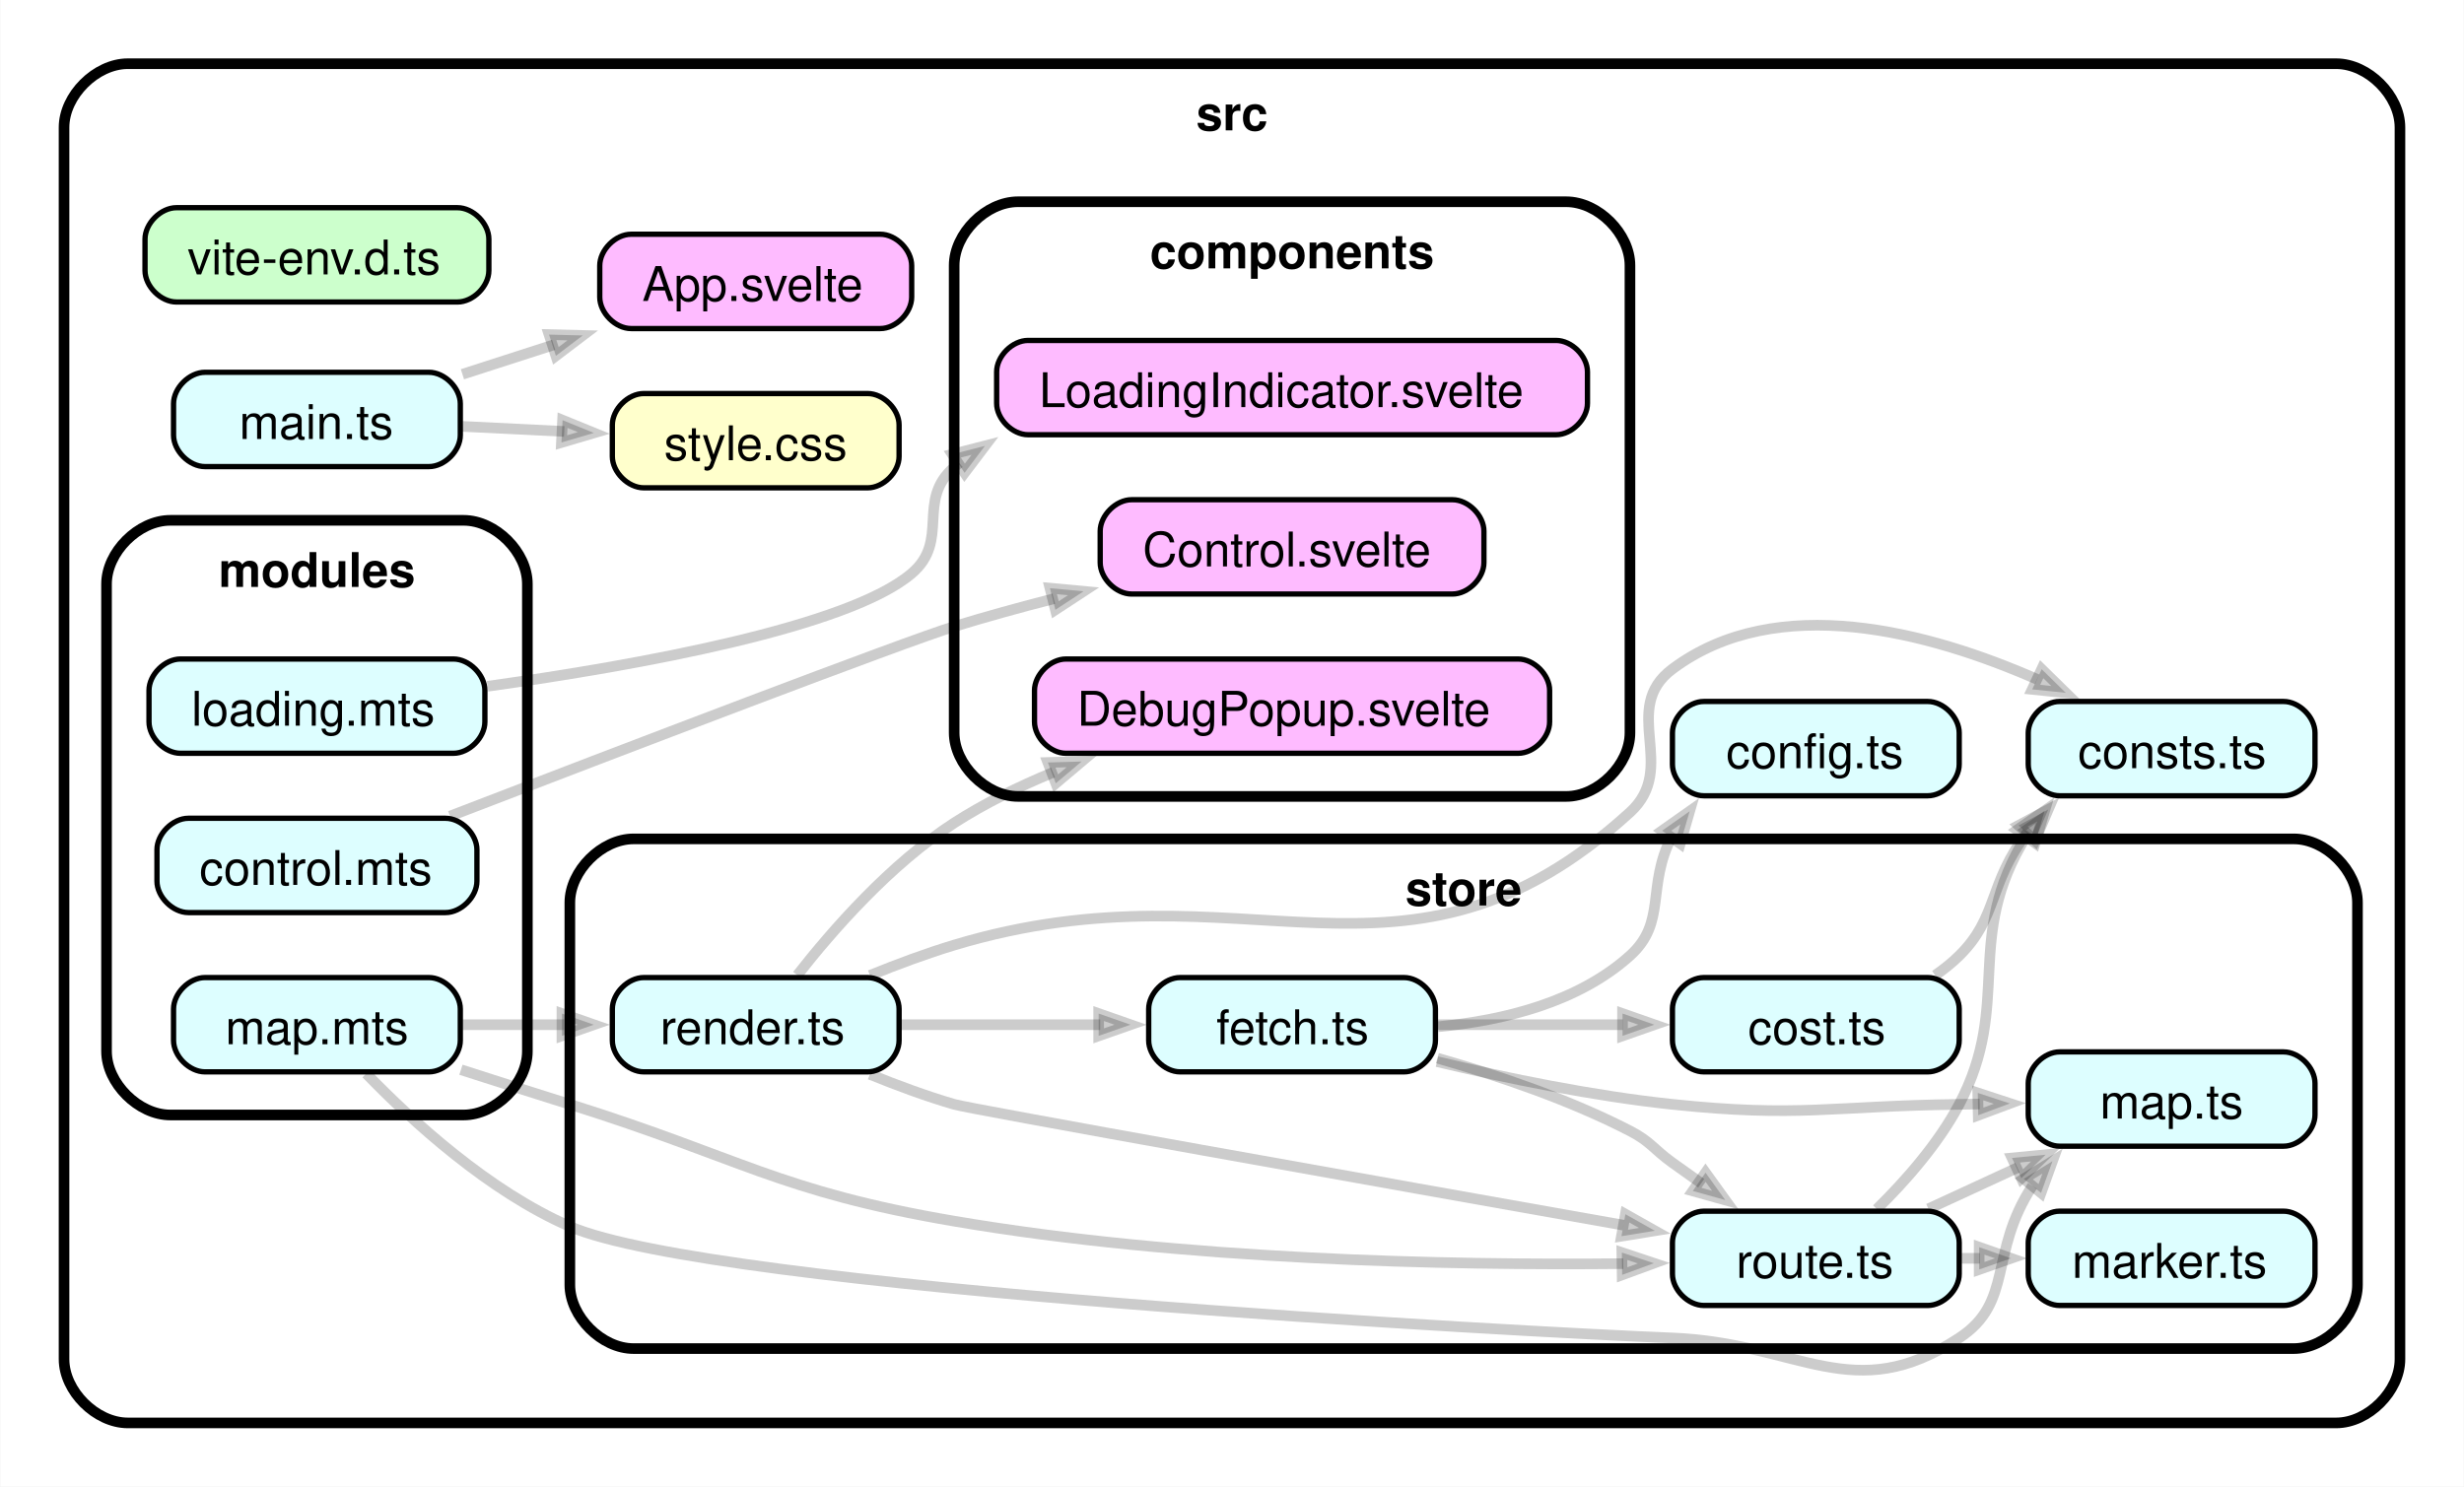
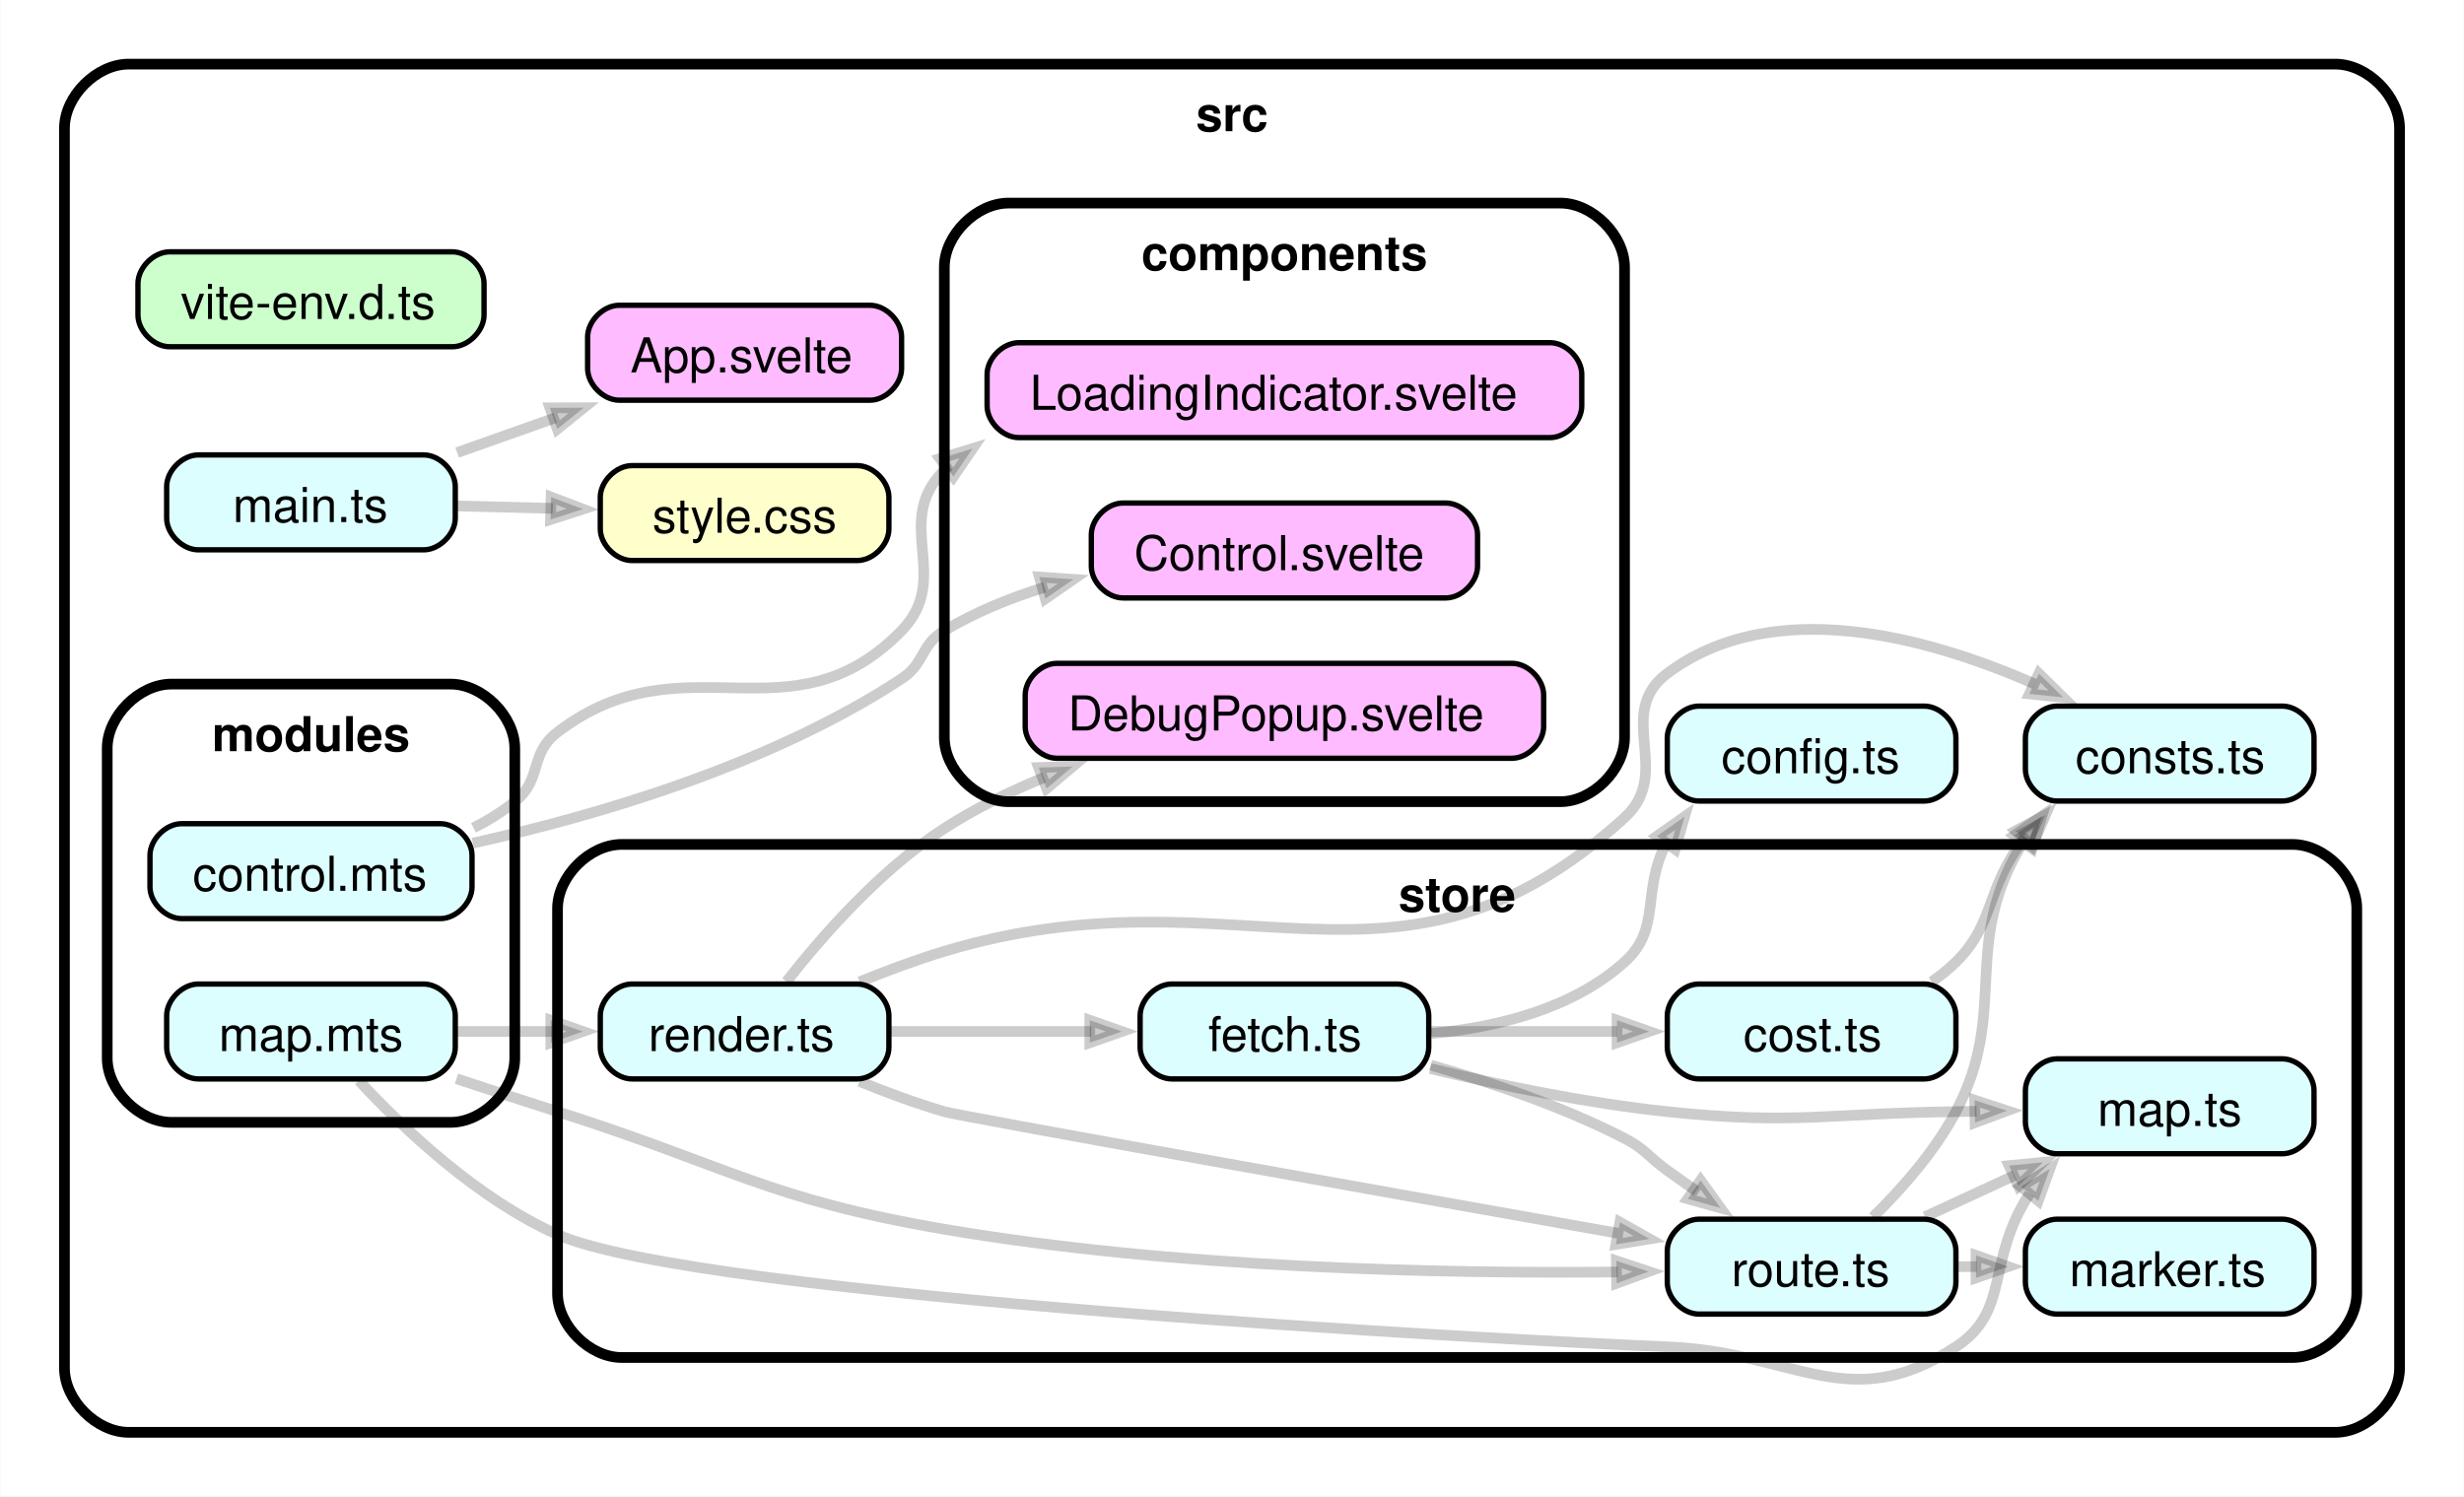
- <svg xmlns="http://www.w3.org/2000/svg" xmlns:xlink="http://www.w3.org/1999/xlink" width="464pt" height="280pt" viewBox="0.00 0.00 463.88 280.00">
+ <svg xmlns="http://www.w3.org/2000/svg" xmlns:xlink="http://www.w3.org/1999/xlink" width="461pt" height="280pt" viewBox="0.00 0.00 460.88 280.00">
  <g id="graph0" class="graph" transform="scale(1 1) rotate(0) translate(4 276)">
-     <polygon fill="white" stroke="none" points="-4,4 -4,-276 459.88,-276 459.88,4 -4,4" />
+     <polygon fill="white" stroke="none" points="-4,4 -4,-276 456.88,-276 456.88,4 -4,4" />
    <g id="clust1" class="cluster">
-       <path fill="#ffffff" stroke="black" stroke-width="2" d="M20,-8C20,-8 435.88,-8 435.88,-8 441.88,-8 447.88,-14 447.88,-20 447.88,-20 447.88,-252 447.88,-252 447.88,-258 441.88,-264 435.88,-264 435.88,-264 20,-264 20,-264 14,-264 8,-258 8,-252 8,-252 8,-20 8,-20 8,-14 14,-8 20,-8" />
-       <text text-anchor="middle" x="227.94" y="-251.45" font-family="Helvetica,sans-Serif" font-weight="bold" font-size="9.00">src</text>
+       <path fill="#ffffff" stroke="black" stroke-width="2" d="M20,-8C20,-8 432.88,-8 432.88,-8 438.88,-8 444.88,-14 444.88,-20 444.88,-20 444.88,-252 444.88,-252 444.88,-258 438.88,-264 432.88,-264 432.88,-264 20,-264 20,-264 14,-264 8,-258 8,-252 8,-252 8,-20 8,-20 8,-14 14,-8 20,-8" />
+       <text text-anchor="middle" x="226.44" y="-251.45" font-family="Helvetica,sans-Serif" font-weight="bold" font-size="9.00">src</text>
    </g>
    <g id="clust2" class="cluster">
-       <path fill="#ffffff" stroke="black" stroke-width="2" d="M187.62,-126C187.62,-126 290.88,-126 290.88,-126 296.88,-126 302.88,-132 302.88,-138 302.88,-138 302.88,-226 302.88,-226 302.88,-232 296.88,-238 290.88,-238 290.88,-238 187.62,-238 187.62,-238 181.62,-238 175.62,-232 175.62,-226 175.62,-226 175.62,-138 175.62,-138 175.62,-132 181.62,-126 187.62,-126" />
-       <text text-anchor="middle" x="239.25" y="-225.45" font-family="Helvetica,sans-Serif" font-weight="bold" font-size="9.00">components</text>
+       <path fill="#ffffff" stroke="black" stroke-width="2" d="M184.62,-126C184.62,-126 287.88,-126 287.88,-126 293.88,-126 299.88,-132 299.88,-138 299.88,-138 299.88,-226 299.88,-226 299.88,-232 293.88,-238 287.88,-238 287.88,-238 184.62,-238 184.62,-238 178.62,-238 172.62,-232 172.62,-226 172.62,-226 172.62,-138 172.62,-138 172.62,-132 178.62,-126 184.62,-126" />
+       <text text-anchor="middle" x="236.25" y="-225.45" font-family="Helvetica,sans-Serif" font-weight="bold" font-size="9.00">components</text>
    </g>
    <g id="clust3" class="cluster">
-       <path fill="#ffffff" stroke="black" stroke-width="2" d="M28,-66C28,-66 83.25,-66 83.25,-66 89.25,-66 95.25,-72 95.25,-78 95.25,-78 95.25,-166 95.25,-166 95.25,-172 89.25,-178 83.25,-178 83.25,-178 28,-178 28,-178 22,-178 16,-172 16,-166 16,-166 16,-78 16,-78 16,-72 22,-66 28,-66" />
-       <text text-anchor="middle" x="55.62" y="-165.45" font-family="Helvetica,sans-Serif" font-weight="bold" font-size="9.00">modules</text>
+       <path fill="#ffffff" stroke="black" stroke-width="2" d="M28,-66C28,-66 80.25,-66 80.25,-66 86.25,-66 92.25,-72 92.25,-78 92.25,-78 92.25,-136 92.25,-136 92.25,-142 86.25,-148 80.25,-148 80.25,-148 28,-148 28,-148 22,-148 16,-142 16,-136 16,-136 16,-78 16,-78 16,-72 22,-66 28,-66" />
+       <text text-anchor="middle" x="54.12" y="-135.45" font-family="Helvetica,sans-Serif" font-weight="bold" font-size="9.00">modules</text>
    </g>
    <g id="clust4" class="cluster">
-       <path fill="#ffffff" stroke="black" stroke-width="2" d="M115.25,-22C115.25,-22 427.88,-22 427.88,-22 433.88,-22 439.88,-28 439.88,-34 439.88,-34 439.88,-106 439.88,-106 439.88,-112 433.88,-118 427.88,-118 427.88,-118 115.25,-118 115.25,-118 109.25,-118 103.25,-112 103.25,-106 103.25,-106 103.25,-34 103.25,-34 103.25,-28 109.25,-22 115.25,-22" />
-       <text text-anchor="middle" x="271.56" y="-105.45" font-family="Helvetica,sans-Serif" font-weight="bold" font-size="9.00">store</text>
+       <path fill="#ffffff" stroke="black" stroke-width="2" d="M112.25,-22C112.25,-22 424.88,-22 424.88,-22 430.88,-22 436.88,-28 436.88,-34 436.88,-34 436.88,-106 436.88,-106 436.88,-112 430.88,-118 424.88,-118 424.88,-118 112.25,-118 112.25,-118 106.25,-118 100.25,-112 100.25,-106 100.25,-106 100.25,-34 100.25,-34 100.25,-28 106.25,-22 112.25,-22" />
+       <text text-anchor="middle" x="268.56" y="-105.45" font-family="Helvetica,sans-Serif" font-weight="bold" font-size="9.00">store</text>
    </g>
    <g id="node1" class="node">
      <g id="a_node1">
        <a xlink:href="src/App.svelte" xlink:title="App.svelte">
-           <path fill="#febbff" stroke="black" d="M161.71,-231.88C161.71,-231.88 114.79,-231.88 114.79,-231.88 111.83,-231.88 108.88,-228.92 108.88,-225.96 108.88,-225.96 108.88,-220.04 108.88,-220.04 108.88,-217.08 111.83,-214.12 114.79,-214.12 114.79,-214.12 161.71,-214.12 161.71,-214.12 164.67,-214.12 167.62,-217.08 167.62,-220.04 167.62,-220.04 167.62,-225.96 167.62,-225.96 167.62,-228.92 164.67,-231.88 161.71,-231.88" />
-           <text text-anchor="start" x="116.88" y="-219.32" font-family="Helvetica,sans-Serif" font-size="9.00">App.svelte</text>
+           <path fill="#febbff" stroke="black" d="M158.71,-218.88C158.71,-218.88 111.79,-218.88 111.79,-218.88 108.83,-218.88 105.88,-215.92 105.88,-212.96 105.88,-212.96 105.88,-207.04 105.88,-207.04 105.88,-204.08 108.83,-201.12 111.79,-201.12 111.79,-201.12 158.71,-201.12 158.71,-201.12 161.67,-201.12 164.62,-204.08 164.62,-207.04 164.62,-207.04 164.62,-212.96 164.62,-212.96 164.62,-215.92 161.67,-218.88 158.71,-218.88" />
+           <text text-anchor="start" x="113.88" y="-206.32" font-family="Helvetica,sans-Serif" font-size="9.00">App.svelte</text>
        </a>
      </g>
    </g>
    <g id="node2" class="node">
      <g id="a_node2">
        <a xlink:href="src/components/Control.svelte" xlink:title="Control.svelte">
-           <path fill="#febbff" stroke="black" d="M269.46,-181.88C269.46,-181.88 209.04,-181.88 209.04,-181.88 206.08,-181.88 203.12,-178.92 203.12,-175.96 203.12,-175.96 203.12,-170.04 203.12,-170.04 203.12,-167.08 206.08,-164.12 209.04,-164.12 209.04,-164.12 269.46,-164.12 269.46,-164.12 272.42,-164.12 275.38,-167.08 275.38,-170.04 275.38,-170.04 275.38,-175.96 275.38,-175.96 275.38,-178.92 272.42,-181.88 269.46,-181.88" />
-           <text text-anchor="start" x="211.12" y="-169.32" font-family="Helvetica,sans-Serif" font-size="9.00">Control.svelte</text>
+           <path fill="#febbff" stroke="black" d="M266.46,-181.88C266.46,-181.88 206.04,-181.88 206.04,-181.88 203.08,-181.88 200.12,-178.92 200.12,-175.96 200.12,-175.96 200.12,-170.04 200.12,-170.04 200.12,-167.08 203.08,-164.12 206.04,-164.12 206.04,-164.12 266.46,-164.12 266.46,-164.12 269.42,-164.12 272.38,-167.08 272.38,-170.04 272.38,-170.04 272.38,-175.96 272.38,-175.96 272.38,-178.92 269.42,-181.88 266.46,-181.88" />
+           <text text-anchor="start" x="208.12" y="-169.32" font-family="Helvetica,sans-Serif" font-size="9.00">Control.svelte</text>
        </a>
      </g>
    </g>
    <g id="node3" class="node">
      <g id="a_node3">
        <a xlink:href="src/components/DebugPopup.svelte" xlink:title="DebugPopup.svelte">
-           <path fill="#febbff" stroke="black" d="M281.83,-151.88C281.83,-151.88 196.67,-151.88 196.67,-151.88 193.71,-151.88 190.75,-148.92 190.75,-145.96 190.75,-145.96 190.75,-140.04 190.75,-140.04 190.75,-137.08 193.71,-134.12 196.67,-134.12 196.67,-134.12 281.83,-134.12 281.83,-134.12 284.79,-134.12 287.75,-137.08 287.75,-140.04 287.75,-140.04 287.75,-145.96 287.75,-145.96 287.75,-148.92 284.79,-151.88 281.83,-151.88" />
-           <text text-anchor="start" x="198.75" y="-139.32" font-family="Helvetica,sans-Serif" font-size="9.00">DebugPopup.svelte</text>
+           <path fill="#febbff" stroke="black" d="M278.83,-151.88C278.83,-151.88 193.67,-151.88 193.67,-151.88 190.71,-151.88 187.75,-148.92 187.75,-145.96 187.75,-145.96 187.75,-140.04 187.75,-140.04 187.75,-137.08 190.71,-134.12 193.67,-134.12 193.67,-134.12 278.83,-134.12 278.83,-134.12 281.79,-134.12 284.75,-137.08 284.75,-140.04 284.75,-140.04 284.75,-145.96 284.75,-145.96 284.75,-148.92 281.79,-151.88 278.83,-151.88" />
+           <text text-anchor="start" x="195.75" y="-139.32" font-family="Helvetica,sans-Serif" font-size="9.00">DebugPopup.svelte</text>
        </a>
      </g>
    </g>
    <g id="node4" class="node">
      <g id="a_node4">
        <a xlink:href="src/components/LoadingIndicator.svelte" xlink:title="LoadingIndicator.svelte">
-           <path fill="#febbff" stroke="black" d="M288.96,-211.88C288.96,-211.88 189.54,-211.88 189.54,-211.88 186.58,-211.88 183.62,-208.92 183.62,-205.96 183.62,-205.96 183.62,-200.04 183.62,-200.04 183.62,-197.08 186.58,-194.12 189.54,-194.12 189.54,-194.12 288.96,-194.12 288.96,-194.12 291.92,-194.12 294.88,-197.08 294.88,-200.04 294.88,-200.04 294.88,-205.96 294.88,-205.96 294.88,-208.92 291.92,-211.88 288.96,-211.88" />
-           <text text-anchor="start" x="191.62" y="-199.32" font-family="Helvetica,sans-Serif" font-size="9.00">LoadingIndicator.svelte</text>
+           <path fill="#febbff" stroke="black" d="M285.96,-211.88C285.96,-211.88 186.54,-211.88 186.54,-211.88 183.58,-211.88 180.62,-208.92 180.62,-205.96 180.62,-205.96 180.62,-200.04 180.62,-200.04 180.62,-197.08 183.58,-194.12 186.54,-194.12 186.54,-194.12 285.96,-194.12 285.96,-194.12 288.92,-194.12 291.88,-197.08 291.88,-200.04 291.88,-200.04 291.88,-205.96 291.88,-205.96 291.88,-208.92 288.92,-211.88 285.96,-211.88" />
+           <text text-anchor="start" x="188.62" y="-199.32" font-family="Helvetica,sans-Serif" font-size="9.00">LoadingIndicator.svelte</text>
        </a>
      </g>
    </g>
    <g id="node5" class="node">
      <g id="a_node5">
        <a xlink:href="src/config.ts" xlink:title="config.ts">
-           <path fill="#ddfeff" stroke="black" d="M358.96,-143.88C358.96,-143.88 316.79,-143.88 316.79,-143.88 313.83,-143.88 310.88,-140.92 310.88,-137.96 310.88,-137.96 310.88,-132.04 310.88,-132.04 310.88,-129.08 313.83,-126.12 316.79,-126.12 316.79,-126.12 358.96,-126.12 358.96,-126.12 361.92,-126.12 364.88,-129.08 364.88,-132.04 364.88,-132.04 364.88,-137.96 364.88,-137.96 364.88,-140.92 361.92,-143.88 358.96,-143.88" />
-           <text text-anchor="start" x="321" y="-131.32" font-family="Helvetica,sans-Serif" font-size="9.00">config.ts</text>
+           <path fill="#ddfeff" stroke="black" d="M355.96,-143.88C355.96,-143.88 313.79,-143.88 313.79,-143.88 310.83,-143.88 307.88,-140.92 307.88,-137.96 307.88,-137.96 307.88,-132.04 307.88,-132.04 307.88,-129.08 310.83,-126.12 313.79,-126.12 313.79,-126.12 355.96,-126.12 355.96,-126.12 358.92,-126.12 361.88,-129.08 361.88,-132.04 361.88,-132.04 361.88,-137.96 361.88,-137.96 361.88,-140.92 358.92,-143.88 355.96,-143.88" />
+           <text text-anchor="start" x="318" y="-131.32" font-family="Helvetica,sans-Serif" font-size="9.00">config.ts</text>
        </a>
      </g>
    </g>
    <g id="node6" class="node">
      <g id="a_node6">
        <a xlink:href="src/consts.ts" xlink:title="consts.ts">
-           <path fill="#ddfeff" stroke="black" d="M425.96,-143.88C425.96,-143.88 383.79,-143.88 383.79,-143.88 380.83,-143.88 377.88,-140.92 377.88,-137.96 377.88,-137.96 377.88,-132.04 377.88,-132.04 377.88,-129.08 380.83,-126.12 383.79,-126.12 383.79,-126.12 425.96,-126.12 425.96,-126.12 428.92,-126.12 431.88,-129.08 431.88,-132.04 431.88,-132.04 431.88,-137.96 431.88,-137.96 431.88,-140.92 428.92,-143.88 425.96,-143.88" />
-           <text text-anchor="start" x="387.25" y="-131.32" font-family="Helvetica,sans-Serif" font-size="9.00">consts.ts</text>
+           <path fill="#ddfeff" stroke="black" d="M422.96,-143.88C422.96,-143.88 380.79,-143.88 380.79,-143.88 377.83,-143.88 374.88,-140.92 374.88,-137.96 374.88,-137.96 374.88,-132.04 374.88,-132.04 374.88,-129.08 377.83,-126.12 380.79,-126.12 380.79,-126.12 422.96,-126.12 422.96,-126.12 425.92,-126.12 428.88,-129.08 428.88,-132.04 428.88,-132.04 428.88,-137.96 428.88,-137.96 428.88,-140.92 425.92,-143.88 422.96,-143.88" />
+           <text text-anchor="start" x="384.25" y="-131.32" font-family="Helvetica,sans-Serif" font-size="9.00">consts.ts</text>
        </a>
      </g>
    </g>
    <g id="node7" class="node">
      <g id="a_node7">
        <a xlink:href="src/main.ts" xlink:title="main.ts">
-           <path fill="#ddfeff" stroke="black" d="M76.71,-205.88C76.71,-205.88 34.54,-205.88 34.54,-205.88 31.58,-205.88 28.62,-202.92 28.62,-199.96 28.62,-199.96 28.62,-194.04 28.62,-194.04 28.62,-191.08 31.58,-188.12 34.54,-188.12 34.54,-188.12 76.71,-188.12 76.71,-188.12 79.67,-188.12 82.62,-191.08 82.62,-194.04 82.62,-194.04 82.62,-199.96 82.62,-199.96 82.62,-202.92 79.67,-205.88 76.71,-205.88" />
-           <text text-anchor="start" x="41" y="-193.32" font-family="Helvetica,sans-Serif" font-size="9.00">main.ts</text>
+           <path fill="#ddfeff" stroke="black" d="M75.21,-190.88C75.21,-190.88 33.04,-190.88 33.04,-190.88 30.08,-190.88 27.12,-187.92 27.12,-184.96 27.12,-184.96 27.12,-179.04 27.12,-179.04 27.12,-176.08 30.08,-173.12 33.04,-173.12 33.04,-173.12 75.21,-173.12 75.21,-173.12 78.17,-173.12 81.12,-176.08 81.12,-179.04 81.12,-179.04 81.12,-184.96 81.12,-184.96 81.12,-187.92 78.17,-190.88 75.21,-190.88" />
+           <text text-anchor="start" x="39.5" y="-178.32" font-family="Helvetica,sans-Serif" font-size="9.00">main.ts</text>
        </a>
      </g>
    </g>
    <g id="edge1" class="edge">
-       <path fill="none" stroke="#000000" stroke-width="2" stroke-opacity="0.2" d="M83.02,-205.51C88.52,-207.28 94.4,-209.18 100.2,-211.05" />
-       <polygon fill="#000000" fill-opacity="0.2" stroke="#000000" stroke-width="2" stroke-opacity="0.2" points="99.33,-212.98 105.68,-212.82 100.62,-208.98 99.33,-212.98" />
+       <path fill="none" stroke="#000000" stroke-width="2" stroke-opacity="0.2" d="M81.47,-191.32C87.34,-193.4 93.66,-195.64 99.8,-197.81" />
+       <polygon fill="#000000" fill-opacity="0.2" stroke="#000000" stroke-width="2" stroke-opacity="0.2" points="98.81,-199.69 105.16,-199.71 100.21,-195.73 98.81,-199.69" />
    </g>
    <g id="node8" class="node">
      <g id="a_node8">
        <a xlink:href="src/style.css" xlink:title="style.css">
-           <path fill="#ffffcc" stroke="black" d="M159.33,-201.88C159.33,-201.88 117.17,-201.88 117.17,-201.88 114.21,-201.88 111.25,-198.92 111.25,-195.96 111.25,-195.96 111.25,-190.04 111.25,-190.04 111.25,-187.08 114.21,-184.12 117.17,-184.12 117.17,-184.12 159.33,-184.12 159.33,-184.12 162.29,-184.12 165.25,-187.08 165.25,-190.04 165.25,-190.04 165.25,-195.96 165.25,-195.96 165.25,-198.92 162.29,-201.88 159.33,-201.88" />
-           <text text-anchor="start" x="121" y="-189.32" font-family="Helvetica,sans-Serif" font-size="9.00">style.css</text>
+           <path fill="#ffffcc" stroke="black" d="M156.33,-188.88C156.33,-188.88 114.17,-188.88 114.17,-188.88 111.21,-188.88 108.25,-185.92 108.25,-182.96 108.25,-182.96 108.25,-177.04 108.25,-177.04 108.25,-174.08 111.21,-171.12 114.17,-171.12 114.17,-171.12 156.33,-171.12 156.33,-171.12 159.29,-171.12 162.25,-174.08 162.25,-177.04 162.25,-177.04 162.25,-182.96 162.25,-182.96 162.25,-185.92 159.29,-188.88 156.33,-188.88" />
+           <text text-anchor="start" x="118" y="-176.32" font-family="Helvetica,sans-Serif" font-size="9.00">style.css</text>
        </a>
      </g>
    </g>
    <g id="edge2" class="edge">
-       <path fill="none" stroke="#000000" stroke-width="2" stroke-opacity="0.2" d="M83.02,-195.69C89.15,-195.39 95.76,-195.06 102.2,-194.74" />
-       <polygon fill="#000000" fill-opacity="0.2" stroke="#000000" stroke-width="2" stroke-opacity="0.2" points="101.88,-196.86 107.77,-194.46 101.67,-192.66 101.88,-196.86" />
+       <path fill="none" stroke="#000000" stroke-width="2" stroke-opacity="0.2" d="M81.47,-181.33C87.21,-181.19 93.37,-181.03 99.38,-180.88" />
+       <polygon fill="#000000" fill-opacity="0.2" stroke="#000000" stroke-width="2" stroke-opacity="0.2" points="99.05,-182.99 104.99,-180.74 98.94,-178.79 99.05,-182.99" />
    </g>
    <g id="node9" class="node">
      <g id="a_node9">
        <a xlink:href="src/modules/control.mts" xlink:title="control.mts">
-           <path fill="#ddfeff" stroke="black" d="M79.83,-121.88C79.83,-121.88 31.42,-121.88 31.42,-121.88 28.46,-121.88 25.5,-118.92 25.5,-115.96 25.5,-115.96 25.5,-110.04 25.5,-110.04 25.5,-107.08 28.46,-104.12 31.42,-104.12 31.42,-104.12 79.83,-104.12 79.83,-104.12 82.79,-104.12 85.75,-107.08 85.75,-110.04 85.75,-110.04 85.75,-115.96 85.75,-115.96 85.75,-118.92 82.79,-121.88 79.83,-121.88" />
-           <text text-anchor="start" x="33.5" y="-109.33" font-family="Helvetica,sans-Serif" font-size="9.00">control.mts</text>
+           <path fill="#ddfeff" stroke="black" d="M78.33,-121.88C78.33,-121.88 29.92,-121.88 29.92,-121.88 26.96,-121.88 24,-118.92 24,-115.96 24,-115.96 24,-110.04 24,-110.04 24,-107.08 26.96,-104.12 29.92,-104.12 29.92,-104.12 78.33,-104.12 78.33,-104.12 81.29,-104.12 84.25,-107.08 84.25,-110.04 84.25,-110.04 84.25,-115.96 84.25,-115.96 84.25,-118.92 81.29,-121.88 78.33,-121.88" />
+           <text text-anchor="start" x="32" y="-109.33" font-family="Helvetica,sans-Serif" font-size="9.00">control.mts</text>
        </a>
      </g>
    </g>
    <g id="edge3" class="edge">
-       <path fill="none" stroke="#000000" stroke-width="2" stroke-opacity="0.2" d="M80.69,-122.29C112.67,-134.6 166.26,-155.12 175.62,-158 181.65,-159.85 188.06,-161.62 194.39,-163.24" />
-       <polygon fill="#000000" fill-opacity="0.2" stroke="#000000" stroke-width="2" stroke-opacity="0.2" points="193.66,-165.22 199.99,-164.63 194.68,-161.15 193.66,-165.22" />
+       <path fill="none" stroke="#000000" stroke-width="2" stroke-opacity="0.2" d="M84.4,-118.24C107.58,-123.38 140.03,-132.86 164.62,-149 169.1,-151.94 168.03,-155.25 172.62,-158 178.36,-161.43 184.83,-164.08 191.38,-166.12" />
+       <polygon fill="#000000" fill-opacity="0.2" stroke="#000000" stroke-width="2" stroke-opacity="0.2" points="190.4,-168.03 196.75,-167.6 191.52,-163.98 190.4,-168.03" />
+     </g>
+     <g id="edge4" class="edge">
+       <path fill="none" stroke="#000000" stroke-width="2" stroke-opacity="0.2" d="M84.52,-121.1C87.28,-122.49 89.91,-124.12 92.25,-126 97.53,-130.26 94.86,-134.88 100.25,-139 123.94,-157.13 143.81,-136.63 164.62,-158 174.25,-167.89 162.74,-178.37 172.62,-188 172.92,-188.28 173.21,-188.56 173.51,-188.83" />
+       <polygon fill="#000000" fill-opacity="0.2" stroke="#000000" stroke-width="2" stroke-opacity="0.2" points="171.82,-190.2 177.9,-192.07 174.32,-186.82 171.82,-190.2" />
    </g>
    <g id="node10" class="node">
      <g id="a_node10">
-         <a xlink:href="src/modules/loading.mts" xlink:title="loading.mts">
-           <path fill="#ddfeff" stroke="black" d="M81.33,-151.88C81.33,-151.88 29.92,-151.88 29.92,-151.88 26.96,-151.88 24,-148.92 24,-145.96 24,-145.96 24,-140.04 24,-140.04 24,-137.08 26.96,-134.12 29.92,-134.12 29.92,-134.12 81.33,-134.12 81.33,-134.12 84.29,-134.12 87.25,-137.08 87.25,-140.04 87.25,-140.04 87.25,-145.96 87.25,-145.96 87.25,-148.92 84.29,-151.88 81.33,-151.88" />
-           <text text-anchor="start" x="32" y="-139.32" font-family="Helvetica,sans-Serif" font-size="9.00">loading.mts</text>
-         </a>
-       </g>
-     </g>
-     <g id="edge4" class="edge">
-       <path fill="none" stroke="#000000" stroke-width="2" stroke-opacity="0.2" d="M87.75,-146.74C116.25,-150.73 155.75,-157.88 167.62,-168 174.91,-174.21 168.38,-181.74 175.62,-188 175.94,-188.27 176.26,-188.54 176.59,-188.81" />
-       <polygon fill="#000000" fill-opacity="0.2" stroke="#000000" stroke-width="2" stroke-opacity="0.2" points="175.26,-190.44 181.42,-192.02 177.58,-186.95 175.26,-190.44" />
+         <a xlink:href="src/modules/map.mts" xlink:title="map.mts">
+           <path fill="#ddfeff" stroke="black" d="M75.21,-91.88C75.21,-91.88 33.04,-91.88 33.04,-91.88 30.08,-91.88 27.12,-88.92 27.12,-85.96 27.12,-85.96 27.12,-80.04 27.12,-80.04 27.12,-77.08 30.08,-74.12 33.04,-74.12 33.04,-74.12 75.21,-74.12 75.21,-74.12 78.17,-74.12 81.12,-77.08 81.12,-80.04 81.12,-80.04 81.12,-85.96 81.12,-85.96 81.12,-88.92 78.17,-91.88 75.21,-91.88" />
+           <text text-anchor="start" x="36.88" y="-79.33" font-family="Helvetica,sans-Serif" font-size="9.00">map.mts</text>
+         </a>
+       </g>
    </g>
    <g id="node11" class="node">
      <g id="a_node11">
-         <a xlink:href="src/modules/map.mts" xlink:title="map.mts">
-           <path fill="#ddfeff" stroke="black" d="M76.71,-91.88C76.71,-91.88 34.54,-91.88 34.54,-91.88 31.58,-91.88 28.62,-88.92 28.62,-85.96 28.62,-85.96 28.62,-80.04 28.62,-80.04 28.62,-77.08 31.58,-74.12 34.54,-74.12 34.54,-74.12 76.71,-74.12 76.71,-74.12 79.67,-74.12 82.62,-77.08 82.62,-80.04 82.62,-80.04 82.62,-85.96 82.62,-85.96 82.62,-88.92 79.67,-91.88 76.71,-91.88" />
-           <text text-anchor="start" x="38.38" y="-79.33" font-family="Helvetica,sans-Serif" font-size="9.00">map.mts</text>
-         </a>
-       </g>
+         <a xlink:href="src/store/map.ts" xlink:title="map.ts">
+           <path fill="#ddfeff" stroke="black" d="M422.96,-77.88C422.96,-77.88 380.79,-77.88 380.79,-77.88 377.83,-77.88 374.88,-74.92 374.88,-71.96 374.88,-71.96 374.88,-66.04 374.88,-66.04 374.88,-63.08 377.83,-60.12 380.79,-60.12 380.79,-60.12 422.96,-60.12 422.96,-60.12 425.92,-60.12 428.88,-63.08 428.88,-66.04 428.88,-66.04 428.88,-71.96 428.88,-71.96 428.88,-74.92 425.92,-77.88 422.96,-77.88" />
+           <text text-anchor="start" x="388.38" y="-65.33" font-family="Helvetica,sans-Serif" font-size="9.00">map.ts</text>
+         </a>
+       </g>
+     </g>
+     <g id="edge5" class="edge">
+       <path fill="none" stroke="#000000" stroke-width="2" stroke-opacity="0.2" d="M63.09,-73.79C71.39,-64.84 85.28,-51.66 100.25,-45 126.42,-33.36 278.99,-25.17 307.88,-24 331.86,-23.03 341.81,-10.83 361.88,-24 372.22,-30.79 367.36,-39.91 375.66,-52.64" />
+       <polygon fill="#000000" fill-opacity="0.2" stroke="#000000" stroke-width="2" stroke-opacity="0.2" points="374.03,-53.97 379.45,-57.3 377.29,-51.32 374.03,-53.97" />
    </g>
    <g id="node12" class="node">
      <g id="a_node12">
-         <a xlink:href="src/store/map.ts" xlink:title="map.ts">
-           <path fill="#ddfeff" stroke="black" d="M425.96,-77.88C425.96,-77.88 383.79,-77.88 383.79,-77.88 380.83,-77.88 377.88,-74.92 377.88,-71.96 377.88,-71.96 377.88,-66.04 377.88,-66.04 377.88,-63.08 380.83,-60.12 383.79,-60.12 383.79,-60.12 425.96,-60.12 425.96,-60.12 428.92,-60.12 431.88,-63.08 431.88,-66.04 431.88,-66.04 431.88,-71.96 431.88,-71.96 431.88,-74.92 428.92,-77.88 425.96,-77.88" />
-           <text text-anchor="start" x="391.38" y="-65.33" font-family="Helvetica,sans-Serif" font-size="9.00">map.ts</text>
-         </a>
-       </g>
-     </g>
-     <g id="edge5" class="edge">
-       <path fill="none" stroke="#000000" stroke-width="2" stroke-opacity="0.2" d="M64.91,-73.79C73.55,-64.85 87.93,-51.67 103.25,-45 130.05,-33.33 283.17,-25.12 310.88,-24 334.86,-23.03 344.81,-10.83 364.88,-24 375.22,-30.79 370.36,-39.91 378.66,-52.64" />
-       <polygon fill="#000000" fill-opacity="0.2" stroke="#000000" stroke-width="2" stroke-opacity="0.2" points="377.03,-53.97 382.45,-57.3 380.29,-51.32 377.03,-53.97" />
+         <a xlink:href="src/store/render.ts" xlink:title="render.ts">
+           <path fill="#ddfeff" stroke="black" d="M156.33,-91.88C156.33,-91.88 114.17,-91.88 114.17,-91.88 111.21,-91.88 108.25,-88.92 108.25,-85.96 108.25,-85.96 108.25,-80.04 108.25,-80.04 108.25,-77.08 111.21,-74.12 114.17,-74.12 114.17,-74.12 156.33,-74.12 156.33,-74.12 159.29,-74.12 162.25,-77.08 162.25,-80.04 162.25,-80.04 162.25,-85.96 162.25,-85.96 162.25,-88.92 159.29,-91.88 156.33,-91.88" />
+           <text text-anchor="start" x="117.25" y="-79.33" font-family="Helvetica,sans-Serif" font-size="9.00">render.ts</text>
+         </a>
+       </g>
+     </g>
+     <g id="edge6" class="edge">
+       <path fill="none" stroke="#000000" stroke-width="2" stroke-opacity="0.2" d="M81.47,-83C87.21,-83 93.37,-83 99.38,-83" />
+       <polygon fill="#000000" fill-opacity="0.2" stroke="#000000" stroke-width="2" stroke-opacity="0.2" points="98.99,-85.1 104.99,-83 98.99,-80.9 98.99,-85.1" />
    </g>
    <g id="node13" class="node">
      <g id="a_node13">
-         <a xlink:href="src/store/render.ts" xlink:title="render.ts">
-           <path fill="#ddfeff" stroke="black" d="M159.33,-91.88C159.33,-91.88 117.17,-91.88 117.17,-91.88 114.21,-91.88 111.25,-88.92 111.25,-85.96 111.25,-85.96 111.25,-80.04 111.25,-80.04 111.25,-77.08 114.21,-74.12 117.17,-74.12 117.17,-74.12 159.33,-74.12 159.33,-74.12 162.29,-74.12 165.25,-77.08 165.25,-80.04 165.25,-80.04 165.25,-85.96 165.25,-85.96 165.25,-88.92 162.29,-91.88 159.33,-91.88" />
-           <text text-anchor="start" x="120.25" y="-79.33" font-family="Helvetica,sans-Serif" font-size="9.00">render.ts</text>
-         </a>
-       </g>
-     </g>
-     <g id="edge6" class="edge">
-       <path fill="none" stroke="#000000" stroke-width="2" stroke-opacity="0.2" d="M83.02,-83C89.15,-83 95.76,-83 102.2,-83" />
-       <polygon fill="#000000" fill-opacity="0.2" stroke="#000000" stroke-width="2" stroke-opacity="0.2" points="101.76,-85.1 107.76,-83 101.76,-80.9 101.76,-85.1" />
+         <a xlink:href="src/store/route.ts" xlink:title="route.ts">
+           <path fill="#ddfeff" stroke="black" d="M355.96,-47.88C355.96,-47.88 313.79,-47.88 313.79,-47.88 310.83,-47.88 307.88,-44.92 307.88,-41.96 307.88,-41.96 307.88,-36.04 307.88,-36.04 307.88,-33.08 310.83,-30.12 313.79,-30.12 313.79,-30.12 355.96,-30.12 355.96,-30.12 358.92,-30.12 361.88,-33.08 361.88,-36.04 361.88,-36.04 361.88,-41.96 361.88,-41.96 361.88,-44.92 358.92,-47.88 355.96,-47.88" />
+           <text text-anchor="start" x="319.88" y="-35.33" font-family="Helvetica,sans-Serif" font-size="9.00">route.ts</text>
+         </a>
+       </g>
+     </g>
+     <g id="edge7" class="edge">
+       <path fill="none" stroke="#000000" stroke-width="2" stroke-opacity="0.2" d="M81.34,-74.16C87.53,-72.11 94.11,-69.95 100.25,-68 132.29,-57.81 139.49,-51.66 172.62,-46 215.55,-38.67 265.77,-37.66 298.62,-38" />
+       <polygon fill="#000000" fill-opacity="0.2" stroke="#000000" stroke-width="2" stroke-opacity="0.2" points="298.35,-40.09 304.38,-38.08 298.41,-35.89 298.35,-40.09" />
+     </g>
+     <g id="edge13" class="edge">
+       <path fill="none" stroke="#000000" stroke-width="2" stroke-opacity="0.2" d="M143.08,-92.33C149.76,-100.86 160.65,-113.28 172.62,-121 178.35,-124.69 184.76,-127.84 191.24,-130.52" />
+       <polygon fill="#000000" fill-opacity="0.2" stroke="#000000" stroke-width="2" stroke-opacity="0.2" points="190.26,-132.39 196.62,-132.57 191.76,-128.47 190.26,-132.39" />
+     </g>
+     <g id="edge14" class="edge">
+       <path fill="none" stroke="#000000" stroke-width="2" stroke-opacity="0.2" d="M156.77,-92.29C161.88,-94.37 167.39,-96.42 172.62,-98 227.81,-114.62 257.25,-84.21 299.88,-123 309.13,-131.42 297.85,-142.51 307.88,-150 327.6,-164.73 356.27,-156.95 376.56,-148.05" />
+       <polygon fill="#000000" fill-opacity="0.2" stroke="#000000" stroke-width="2" stroke-opacity="0.2" points="377.41,-149.96 381.95,-145.51 375.63,-146.16 377.41,-149.96" />
+     </g>
+     <g id="edge16" class="edge">
+       <path fill="none" stroke="#000000" stroke-width="2" stroke-opacity="0.2" d="M156.75,-73.65C161.86,-71.57 167.38,-69.53 172.62,-68 175.66,-67.11 252.14,-53.49 298.66,-45.24" />
+       <polygon fill="#000000" fill-opacity="0.2" stroke="#000000" stroke-width="2" stroke-opacity="0.2" points="299.02,-47.31 304.56,-44.19 298.28,-43.17 299.02,-47.31" />
+     </g>
+     <g id="node15" class="node">
+       <g id="a_node15">
+         <a xlink:href="src/store/fetch.ts" xlink:title="fetch.ts">
+           <path fill="#ddfeff" stroke="black" d="M257.33,-91.88C257.33,-91.88 215.17,-91.88 215.17,-91.88 212.21,-91.88 209.25,-88.92 209.25,-85.96 209.25,-85.96 209.25,-80.04 209.25,-80.04 209.25,-77.08 212.21,-74.12 215.17,-74.12 215.17,-74.12 257.33,-74.12 257.33,-74.12 260.29,-74.12 263.25,-77.08 263.25,-80.04 263.25,-80.04 263.25,-85.96 263.25,-85.96 263.25,-88.92 260.29,-91.88 257.33,-91.88" />
+           <text text-anchor="start" x="222" y="-79.33" font-family="Helvetica,sans-Serif" font-size="9.00">fetch.ts</text>
+         </a>
+       </g>
+     </g>
+     <g id="edge15" class="edge">
+       <path fill="none" stroke="#000000" stroke-width="2" stroke-opacity="0.2" d="M162.52,-83C174.04,-83 187.74,-83 200.12,-83" />
+       <polygon fill="#000000" fill-opacity="0.2" stroke="#000000" stroke-width="2" stroke-opacity="0.2" points="199.83,-85.1 205.83,-83 199.83,-80.9 199.83,-85.1" />
+     </g>
+     <g id="edge17" class="edge">
+       <path fill="none" stroke="#000000" stroke-width="2" stroke-opacity="0.2" d="M346.36,-48.27C351.74,-53.55 357.96,-60.59 361.88,-68 372,-87.19 362.53,-99.11 374.54,-118.55" />
+       <polygon fill="#000000" fill-opacity="0.2" stroke="#000000" stroke-width="2" stroke-opacity="0.2" points="372.77,-119.68 377.98,-123.31 376.17,-117.22 372.77,-119.68" />
+     </g>
+     <g id="edge18" class="edge">
+       <path fill="none" stroke="#000000" stroke-width="2" stroke-opacity="0.2" d="M356.09,-48.33C361.39,-50.78 367.21,-53.46 372.85,-56.07" />
+       <polygon fill="#000000" fill-opacity="0.2" stroke="#000000" stroke-width="2" stroke-opacity="0.2" points="371.82,-57.9 378.15,-58.51 373.58,-54.09 371.82,-57.9" />
+     </g>
+     <g id="node16" class="node">
+       <g id="a_node16">
+         <a xlink:href="src/store/marker.ts" xlink:title="marker.ts">
+           <path fill="#ddfeff" stroke="black" d="M422.96,-47.88C422.96,-47.88 380.79,-47.88 380.79,-47.88 377.83,-47.88 374.88,-44.92 374.88,-41.96 374.88,-41.96 374.88,-36.04 374.88,-36.04 374.88,-33.08 377.83,-30.12 380.79,-30.12 380.79,-30.12 422.96,-30.12 422.96,-30.12 425.92,-30.12 428.88,-33.08 428.88,-36.04 428.88,-36.04 428.88,-41.96 428.88,-41.96 428.88,-44.92 425.92,-47.88 422.96,-47.88" />
+           <text text-anchor="start" x="383.12" y="-35.33" font-family="Helvetica,sans-Serif" font-size="9.00">marker.ts</text>
+         </a>
+       </g>
+     </g>
+     <g id="edge19" class="edge">
+       <path fill="none" stroke="#000000" stroke-width="2" stroke-opacity="0.2" d="M362.31,-39C363.46,-39 364.62,-39 365.78,-39" />
+       <polygon fill="#000000" fill-opacity="0.2" stroke="#000000" stroke-width="2" stroke-opacity="0.2" points="365.64,-41.1 371.64,-39 365.64,-36.9 365.64,-41.1" />
    </g>
    <g id="node14" class="node">
      <g id="a_node14">
-         <a xlink:href="src/store/route.ts" xlink:title="route.ts">
-           <path fill="#ddfeff" stroke="black" d="M358.96,-47.88C358.96,-47.88 316.79,-47.88 316.79,-47.88 313.83,-47.88 310.88,-44.92 310.88,-41.96 310.88,-41.96 310.88,-36.04 310.88,-36.04 310.88,-33.08 313.83,-30.12 316.79,-30.12 316.79,-30.12 358.96,-30.12 358.96,-30.12 361.92,-30.12 364.88,-33.08 364.88,-36.04 364.88,-36.04 364.88,-41.96 364.88,-41.96 364.88,-44.92 361.92,-47.88 358.96,-47.88" />
-           <text text-anchor="start" x="322.88" y="-35.33" font-family="Helvetica,sans-Serif" font-size="9.00">route.ts</text>
-         </a>
-       </g>
-     </g>
-     <g id="edge7" class="edge">
-       <path fill="none" stroke="#000000" stroke-width="2" stroke-opacity="0.2" d="M82.74,-74.52C89.42,-72.37 96.6,-70.08 103.25,-68 135.34,-57.96 142.49,-51.66 175.62,-46 218.55,-38.67 268.77,-37.66 301.62,-38" />
-       <polygon fill="#000000" fill-opacity="0.2" stroke="#000000" stroke-width="2" stroke-opacity="0.2" points="301.35,-40.09 307.38,-38.08 301.41,-35.89 301.35,-40.09" />
-     </g>
-     <g id="edge13" class="edge">
-       <path fill="none" stroke="#000000" stroke-width="2" stroke-opacity="0.2" d="M146.08,-92.33C152.76,-100.86 163.65,-113.28 175.62,-121 181.35,-124.69 187.76,-127.84 194.24,-130.52" />
-       <polygon fill="#000000" fill-opacity="0.2" stroke="#000000" stroke-width="2" stroke-opacity="0.2" points="193.26,-132.39 199.62,-132.57 194.76,-128.47 193.26,-132.39" />
-     </g>
-     <g id="edge14" class="edge">
-       <path fill="none" stroke="#000000" stroke-width="2" stroke-opacity="0.2" d="M159.77,-92.29C164.88,-94.37 170.39,-96.42 175.62,-98 230.81,-114.62 260.25,-84.21 302.88,-123 312.13,-131.42 300.85,-142.51 310.88,-150 330.6,-164.73 359.27,-156.95 379.56,-148.05" />
-       <polygon fill="#000000" fill-opacity="0.2" stroke="#000000" stroke-width="2" stroke-opacity="0.2" points="380.41,-149.96 384.95,-145.51 378.63,-146.16 380.41,-149.96" />
-     </g>
-     <g id="edge16" class="edge">
-       <path fill="none" stroke="#000000" stroke-width="2" stroke-opacity="0.2" d="M159.75,-73.65C164.86,-71.57 170.38,-69.53 175.62,-68 178.66,-67.11 255.14,-53.49 301.66,-45.24" />
-       <polygon fill="#000000" fill-opacity="0.2" stroke="#000000" stroke-width="2" stroke-opacity="0.2" points="302.02,-47.31 307.56,-44.19 301.28,-43.17 302.02,-47.31" />
-     </g>
-     <g id="node16" class="node">
-       <g id="a_node16">
-         <a xlink:href="src/store/fetch.ts" xlink:title="fetch.ts">
-           <path fill="#ddfeff" stroke="black" d="M260.33,-91.88C260.33,-91.88 218.17,-91.88 218.17,-91.88 215.21,-91.88 212.25,-88.92 212.25,-85.96 212.25,-85.96 212.25,-80.04 212.25,-80.04 212.25,-77.08 215.21,-74.12 218.17,-74.12 218.17,-74.12 260.33,-74.12 260.33,-74.12 263.29,-74.12 266.25,-77.08 266.25,-80.04 266.25,-80.04 266.25,-85.96 266.25,-85.96 266.25,-88.92 263.29,-91.88 260.33,-91.88" />
-           <text text-anchor="start" x="225" y="-79.33" font-family="Helvetica,sans-Serif" font-size="9.00">fetch.ts</text>
-         </a>
-       </g>
-     </g>
-     <g id="edge15" class="edge">
-       <path fill="none" stroke="#000000" stroke-width="2" stroke-opacity="0.2" d="M165.52,-83C177.04,-83 190.74,-83 203.12,-83" />
-       <polygon fill="#000000" fill-opacity="0.2" stroke="#000000" stroke-width="2" stroke-opacity="0.2" points="202.83,-85.1 208.83,-83 202.83,-80.9 202.83,-85.1" />
-     </g>
-     <g id="edge17" class="edge">
-       <path fill="none" stroke="#000000" stroke-width="2" stroke-opacity="0.2" d="M349.36,-48.27C354.74,-53.55 360.96,-60.59 364.88,-68 375,-87.19 365.53,-99.11 377.54,-118.55" />
-       <polygon fill="#000000" fill-opacity="0.2" stroke="#000000" stroke-width="2" stroke-opacity="0.2" points="375.77,-119.68 380.98,-123.31 379.17,-117.22 375.77,-119.68" />
-     </g>
-     <g id="edge18" class="edge">
-       <path fill="none" stroke="#000000" stroke-width="2" stroke-opacity="0.2" d="M359.09,-48.33C364.39,-50.78 370.21,-53.46 375.85,-56.07" />
-       <polygon fill="#000000" fill-opacity="0.2" stroke="#000000" stroke-width="2" stroke-opacity="0.2" points="374.82,-57.9 381.15,-58.51 376.58,-54.09 374.82,-57.9" />
+         <a xlink:href="src/store/cost.ts" xlink:title="cost.ts">
+           <path fill="#ddfeff" stroke="black" d="M355.96,-91.88C355.96,-91.88 313.79,-91.88 313.79,-91.88 310.83,-91.88 307.88,-88.92 307.88,-85.96 307.88,-85.96 307.88,-80.04 307.88,-80.04 307.88,-77.08 310.83,-74.12 313.79,-74.12 313.79,-74.12 355.96,-74.12 355.96,-74.12 358.92,-74.12 361.88,-77.08 361.88,-80.04 361.88,-80.04 361.88,-85.96 361.88,-85.96 361.88,-88.92 358.92,-91.88 355.96,-91.88" />
+           <text text-anchor="start" x="322.12" y="-79.33" font-family="Helvetica,sans-Serif" font-size="9.00">cost.ts</text>
+         </a>
+       </g>
+     </g>
+     <g id="edge8" class="edge">
+       <path fill="none" stroke="#000000" stroke-width="2" stroke-opacity="0.2" d="M357.35,-92.3C358.97,-93.42 360.51,-94.65 361.88,-96 369.27,-103.28 367.3,-109.53 374.71,-119.23" />
+       <polygon fill="#000000" fill-opacity="0.2" stroke="#000000" stroke-width="2" stroke-opacity="0.2" points="373.05,-120.53 378.65,-123.53 376.14,-117.69 373.05,-120.53" />
+     </g>
+     <g id="edge9" class="edge">
+       <path fill="none" stroke="#000000" stroke-width="2" stroke-opacity="0.2" d="M263.73,-82.62C276.07,-83.79 290.14,-87.23 299.88,-96 306.92,-102.34 302.88,-108.96 307.8,-118.53" />
+       <polygon fill="#000000" fill-opacity="0.2" stroke="#000000" stroke-width="2" stroke-opacity="0.2" points="305.93,-119.54 311.12,-123.2 309.35,-117.1 305.93,-119.54" />
+     </g>
+     <g id="edge11" class="edge">
+       <path fill="none" stroke="#000000" stroke-width="2" stroke-opacity="0.2" d="M263.54,-76.05C276.74,-72.91 293.04,-69.56 307.88,-68 331.74,-65.49 337.88,-67.69 361.88,-68 363.14,-68.02 364.44,-68.04 365.74,-68.06" />
+       <polygon fill="#000000" fill-opacity="0.2" stroke="#000000" stroke-width="2" stroke-opacity="0.2" points="365.38,-70.15 371.42,-68.17 365.46,-65.95 365.38,-70.15" />
+     </g>
+     <g id="edge12" class="edge">
+       <path fill="none" stroke="#000000" stroke-width="2" stroke-opacity="0.2" d="M263.62,-76.7C275.11,-73.42 288.51,-68.86 299.88,-63 303.82,-60.96 304.27,-59.6 307.88,-57 309.63,-55.74 311.46,-54.44 313.3,-53.14" />
+       <polygon fill="#000000" fill-opacity="0.2" stroke="#000000" stroke-width="2" stroke-opacity="0.2" points="314.11,-55.13 317.83,-49.98 311.71,-51.69 314.11,-55.13" />
+     </g>
+     <g id="edge10" class="edge">
+       <path fill="none" stroke="#000000" stroke-width="2" stroke-opacity="0.2" d="M263.65,-83C274.41,-83 287.01,-83 298.54,-83" />
+       <polygon fill="#000000" fill-opacity="0.2" stroke="#000000" stroke-width="2" stroke-opacity="0.2" points="298.48,-85.1 304.48,-83 298.48,-80.9 298.48,-85.1" />
    </g>
    <g id="node17" class="node">
      <g id="a_node17">
-         <a xlink:href="src/store/marker.ts" xlink:title="marker.ts">
-           <path fill="#ddfeff" stroke="black" d="M425.96,-47.88C425.96,-47.88 383.79,-47.88 383.79,-47.88 380.83,-47.88 377.88,-44.92 377.88,-41.96 377.88,-41.96 377.88,-36.04 377.88,-36.04 377.88,-33.08 380.83,-30.12 383.79,-30.12 383.79,-30.12 425.96,-30.12 425.96,-30.12 428.92,-30.12 431.88,-33.08 431.88,-36.04 431.88,-36.04 431.88,-41.96 431.88,-41.96 431.88,-44.92 428.92,-47.88 425.96,-47.88" />
-           <text text-anchor="start" x="386.12" y="-35.33" font-family="Helvetica,sans-Serif" font-size="9.00">marker.ts</text>
-         </a>
-       </g>
-     </g>
-     <g id="edge19" class="edge">
-       <path fill="none" stroke="#000000" stroke-width="2" stroke-opacity="0.2" d="M365.31,-39C366.46,-39 367.62,-39 368.78,-39" />
-       <polygon fill="#000000" fill-opacity="0.2" stroke="#000000" stroke-width="2" stroke-opacity="0.2" points="368.64,-41.1 374.64,-39 368.64,-36.9 368.64,-41.1" />
-     </g>
-     <g id="node15" class="node">
-       <g id="a_node15">
-         <a xlink:href="src/store/cost.ts" xlink:title="cost.ts">
-           <path fill="#ddfeff" stroke="black" d="M358.96,-91.88C358.96,-91.88 316.79,-91.88 316.79,-91.88 313.83,-91.88 310.88,-88.92 310.88,-85.96 310.88,-85.96 310.88,-80.04 310.88,-80.04 310.88,-77.08 313.83,-74.12 316.79,-74.12 316.79,-74.12 358.96,-74.12 358.96,-74.12 361.92,-74.12 364.88,-77.08 364.88,-80.04 364.88,-80.04 364.88,-85.96 364.88,-85.96 364.88,-88.92 361.92,-91.88 358.96,-91.88" />
-           <text text-anchor="start" x="325.12" y="-79.33" font-family="Helvetica,sans-Serif" font-size="9.00">cost.ts</text>
-         </a>
-       </g>
-     </g>
-     <g id="edge8" class="edge">
-       <path fill="none" stroke="#000000" stroke-width="2" stroke-opacity="0.2" d="M360.35,-92.3C361.97,-93.42 363.51,-94.65 364.88,-96 372.27,-103.28 370.3,-109.53 377.71,-119.23" />
-       <polygon fill="#000000" fill-opacity="0.2" stroke="#000000" stroke-width="2" stroke-opacity="0.2" points="376.05,-120.53 381.65,-123.53 379.14,-117.69 376.05,-120.53" />
-     </g>
-     <g id="edge9" class="edge">
-       <path fill="none" stroke="#000000" stroke-width="2" stroke-opacity="0.2" d="M266.73,-82.62C279.07,-83.79 293.14,-87.23 302.88,-96 309.92,-102.34 305.88,-108.96 310.8,-118.53" />
-       <polygon fill="#000000" fill-opacity="0.2" stroke="#000000" stroke-width="2" stroke-opacity="0.2" points="308.93,-119.54 314.12,-123.2 312.35,-117.1 308.93,-119.54" />
-     </g>
-     <g id="edge11" class="edge">
-       <path fill="none" stroke="#000000" stroke-width="2" stroke-opacity="0.2" d="M266.54,-76.05C279.74,-72.91 296.04,-69.56 310.88,-68 334.74,-65.49 340.88,-67.69 364.88,-68 366.14,-68.02 367.44,-68.04 368.74,-68.06" />
-       <polygon fill="#000000" fill-opacity="0.2" stroke="#000000" stroke-width="2" stroke-opacity="0.2" points="368.38,-70.15 374.42,-68.17 368.46,-65.95 368.38,-70.15" />
-     </g>
-     <g id="edge12" class="edge">
-       <path fill="none" stroke="#000000" stroke-width="2" stroke-opacity="0.2" d="M266.62,-76.7C278.11,-73.42 291.51,-68.86 302.88,-63 306.82,-60.96 307.27,-59.6 310.88,-57 312.63,-55.74 314.46,-54.44 316.3,-53.14" />
-       <polygon fill="#000000" fill-opacity="0.2" stroke="#000000" stroke-width="2" stroke-opacity="0.2" points="317.11,-55.13 320.83,-49.98 314.71,-51.69 317.11,-55.13" />
-     </g>
-     <g id="edge10" class="edge">
-       <path fill="none" stroke="#000000" stroke-width="2" stroke-opacity="0.2" d="M266.65,-83C277.41,-83 290.01,-83 301.54,-83" />
-       <polygon fill="#000000" fill-opacity="0.2" stroke="#000000" stroke-width="2" stroke-opacity="0.2" points="301.48,-85.1 307.48,-83 301.48,-80.9 301.48,-85.1" />
-     </g>
-     <g id="node18" class="node">
-       <g id="a_node18">
        <a xlink:href="src/vite-env.d.ts" xlink:title="vite-env.d.ts">
-           <path fill="#ccffcc" stroke="black" d="M82.08,-236.88C82.08,-236.88 29.17,-236.88 29.17,-236.88 26.21,-236.88 23.25,-233.92 23.25,-230.96 23.25,-230.96 23.25,-225.04 23.25,-225.04 23.25,-222.08 26.21,-219.12 29.17,-219.12 29.17,-219.12 82.08,-219.12 82.08,-219.12 85.04,-219.12 88,-222.08 88,-225.04 88,-225.04 88,-230.96 88,-230.96 88,-233.92 85.04,-236.88 82.08,-236.88" />
-           <text text-anchor="start" x="31.25" y="-224.32" font-family="Helvetica,sans-Serif" font-size="9.00">vite-env.d.ts</text>
+           <path fill="#ccffcc" stroke="black" d="M80.58,-228.88C80.58,-228.88 27.67,-228.88 27.67,-228.88 24.71,-228.88 21.75,-225.92 21.75,-222.96 21.75,-222.96 21.75,-217.04 21.75,-217.04 21.75,-214.08 24.71,-211.12 27.67,-211.12 27.67,-211.12 80.58,-211.12 80.58,-211.12 83.54,-211.12 86.5,-214.08 86.5,-217.04 86.5,-217.04 86.5,-222.96 86.5,-222.96 86.5,-225.92 83.54,-228.88 80.58,-228.88" />
+           <text text-anchor="start" x="29.75" y="-216.32" font-family="Helvetica,sans-Serif" font-size="9.00">vite-env.d.ts</text>
        </a>
      </g>
    </g>
  </g>
</svg>
